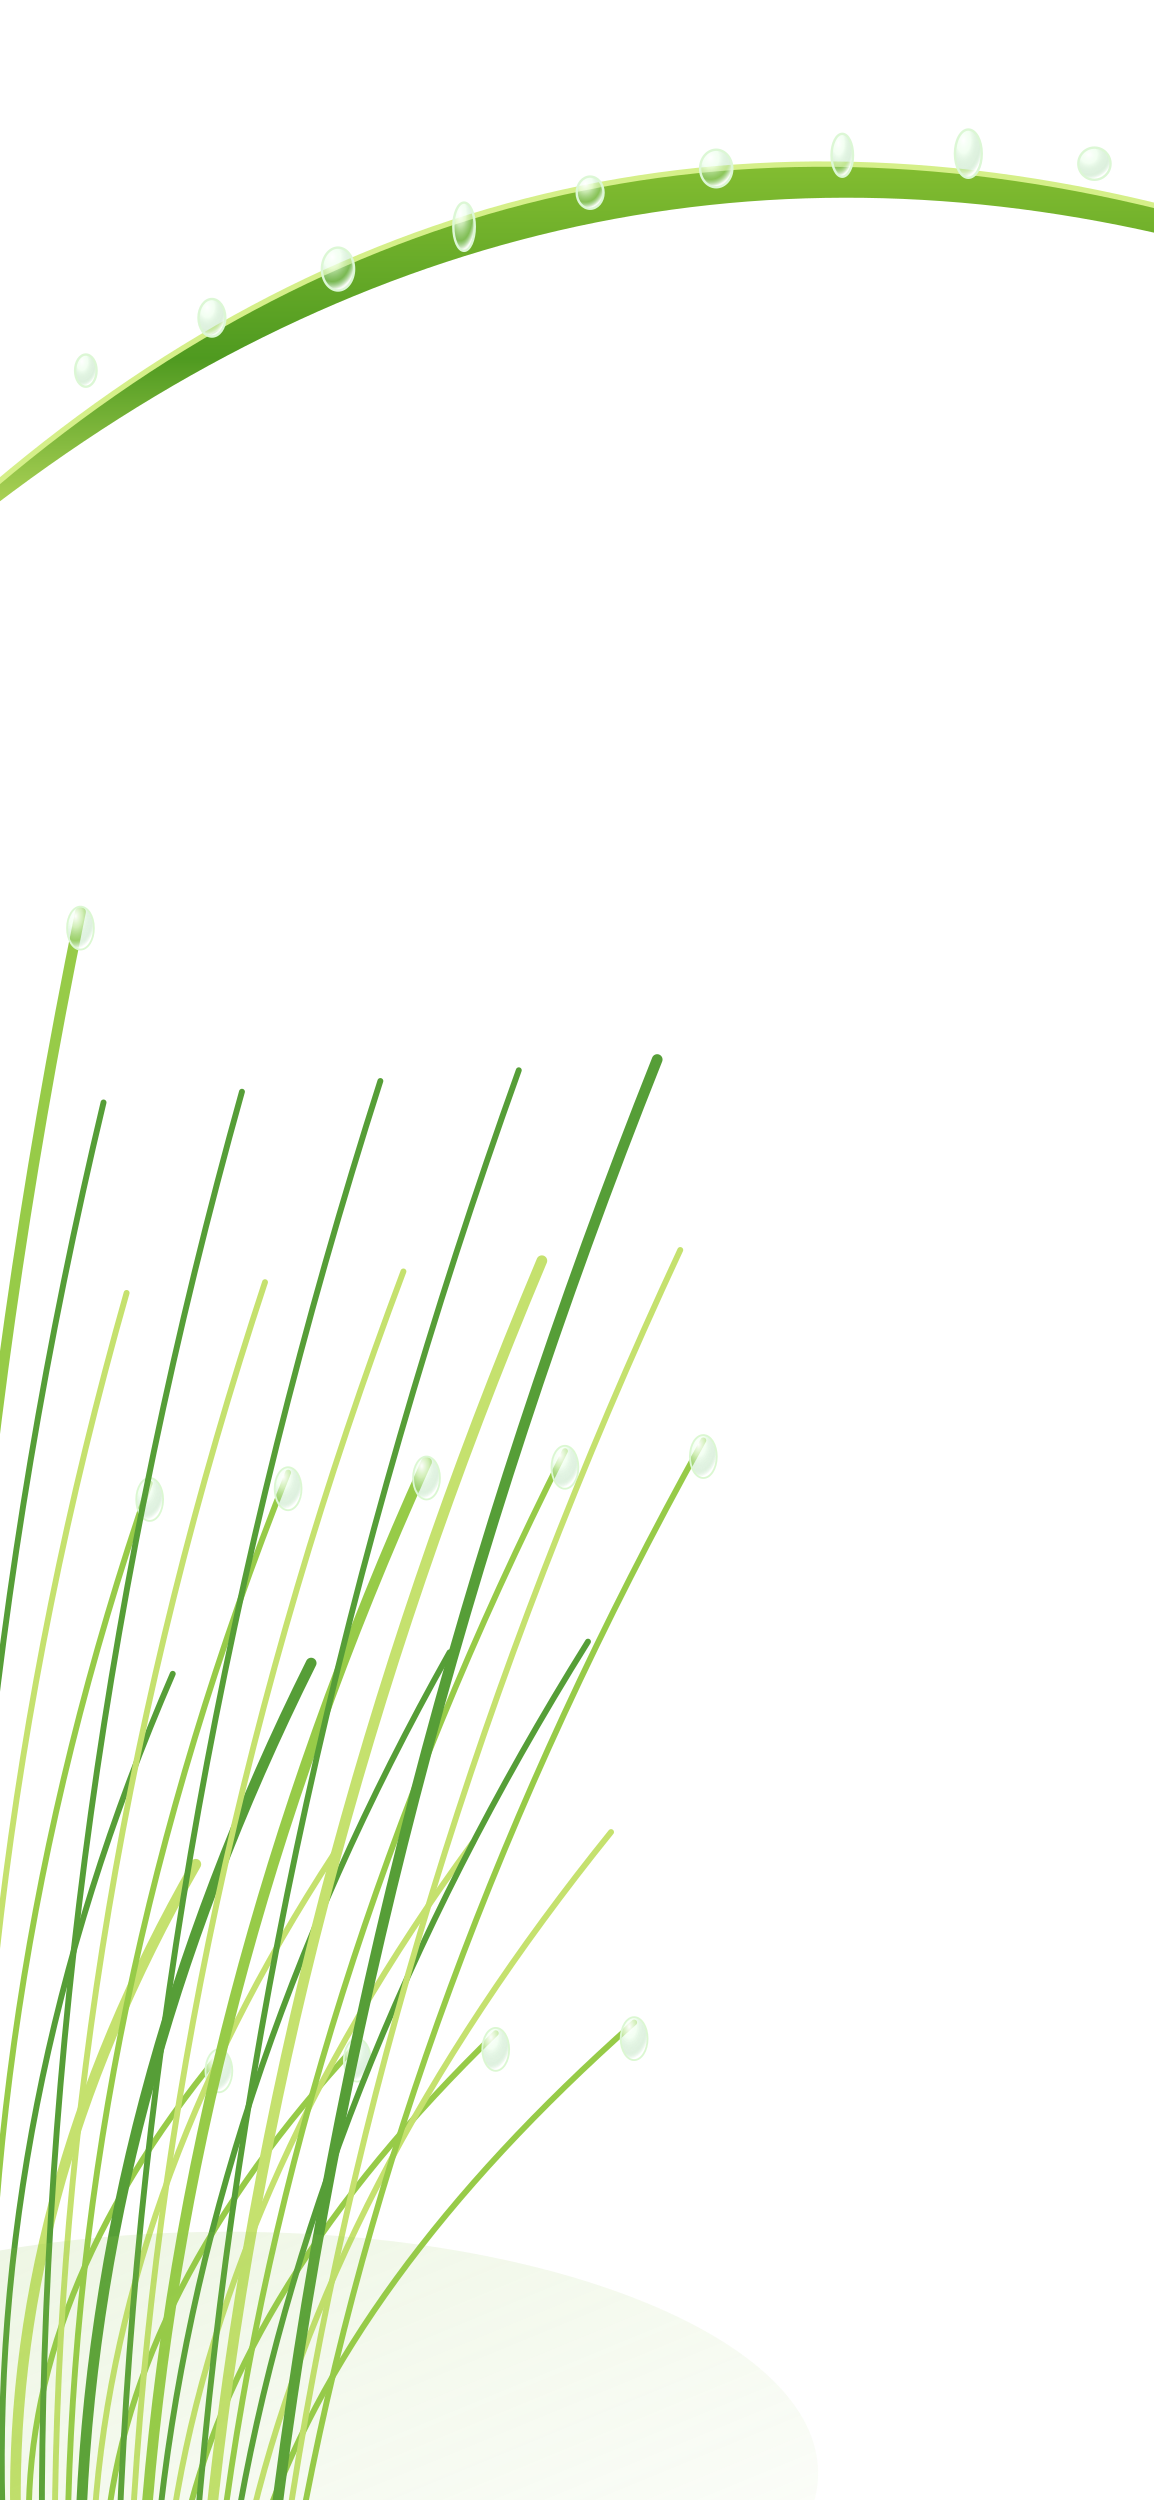
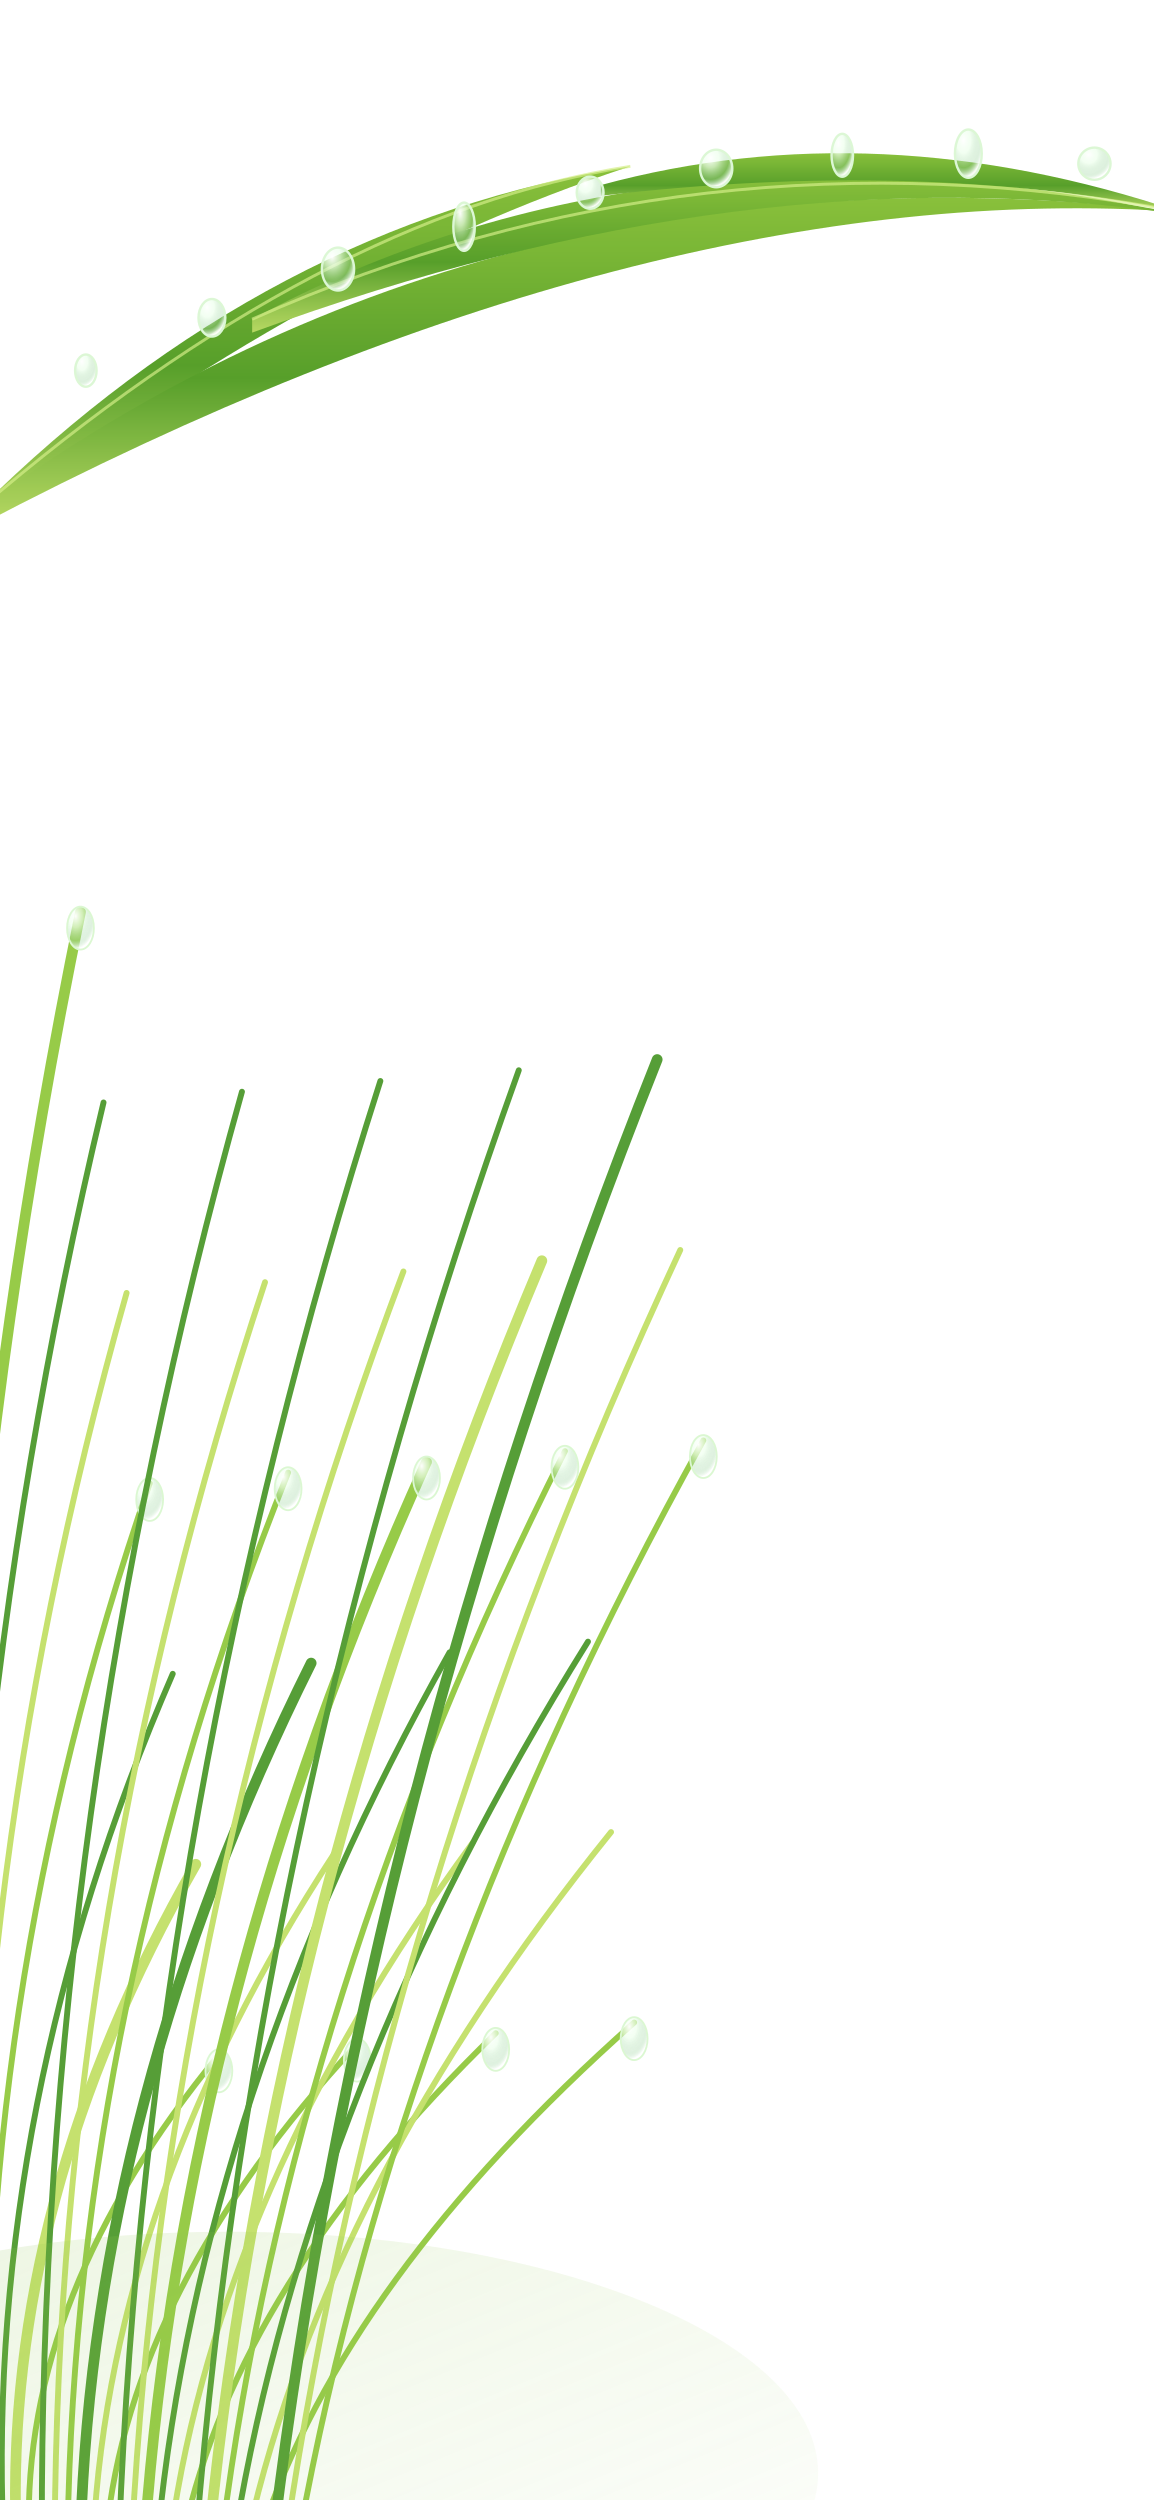
<svg xmlns="http://www.w3.org/2000/svg" width="430" height="932" viewBox="0 0 430 932">
  <defs>
    <linearGradient id="blade" x1="0" y1="0" x2="0" y2="1">
      <stop stop-color="#83bd31" />
      <stop offset=".55" stop-color="#4f9a20" />
      <stop offset="1" stop-color="#b4d75b" />
    </linearGradient>
    <radialGradient id="dew" cx=".32" cy=".22" r=".76">
      <stop stop-color="#fff" stop-opacity=".98" />
      <stop offset=".35" stop-color="#ecffeb" stop-opacity=".67" />
      <stop offset=".75" stop-color="#a2d7a4" stop-opacity=".35" />
      <stop offset="1" stop-color="#fff" stop-opacity=".95" />
    </radialGradient>
    <linearGradient id="mist" x1="0" x2="1" y1="0" y2="1">
      <stop stop-color="#90c64e" stop-opacity=".18" />
      <stop offset="1" stop-color="#90c64e" stop-opacity="0" />
    </linearGradient>
  </defs>
-   <path d="M-8 186 Q190 14 440 79 L440 89 Q200 31 -8 193 Z" fill="url(#blade)" />
-   <path d="M-8 186 Q190 14 440 79" fill="none" stroke="#d5ef89" stroke-width="2" />
+   <g fill="url(#blade)" opacity=".95">
+     <path d="M-8 190 Q100 83 235 62 Q116 101 -8 197 Z" />
+     <path d="M-8 190 Q184 49 440 79 Q241 65 -8 196 Z" />
+     <path d="M94 119 Q244 38 440 80 Q279 56 94 124 Z" />
+     <path d="M224 69 Q327 41 440 79 Q343 59 224 73 Z" />
+   </g>
+   <g fill="none" stroke="#d5ef89" stroke-width="1.1" opacity=".68">
+     <path d="M-8 190 Q120 80 235 62" />
+     <path d="M94 119 Q260 45 440 79" />
+   </g>
  <ellipse cx="32" cy="138.168" rx="4" ry="6" fill="url(#dew)" stroke="#dcf7d5" stroke-width=".9" />
  <ellipse cx="79" cy="118.469" rx="5" ry="7" fill="url(#dew)" stroke="#dcf7d5" stroke-width=".9" />
  <ellipse cx="126" cy="100.308" rx="6" ry="8" fill="url(#dew)" stroke="#dcf7d5" stroke-width=".9" />
  <ellipse cx="173" cy="84.519" rx="4" ry="9" fill="url(#dew)" stroke="#dcf7d5" stroke-width=".9" />
  <ellipse cx="220" cy="71.826" rx="5" ry="6" fill="url(#dew)" stroke="#dcf7d5" stroke-width=".9" />
  <ellipse cx="267" cy="62.812" rx="6" ry="7" fill="url(#dew)" stroke="#dcf7d5" stroke-width=".9" />
  <ellipse cx="314" cy="57.89" rx="4" ry="8" fill="url(#dew)" stroke="#dcf7d5" stroke-width=".9" />
  <ellipse cx="361" cy="57.286" rx="5" ry="9" fill="url(#dew)" stroke="#dcf7d5" stroke-width=".9" />
  <ellipse cx="408" cy="61.028" rx="6" ry="6" fill="url(#dew)" stroke="#dcf7d5" stroke-width=".9" />
  <g opacity=".94">
    <path d="M-18.0 945 Q-32 642.5 30.0 340" stroke="#90c83d" stroke-width="4" fill="none" stroke-linecap="round" />
    <ellipse cx="30" cy="346" rx="5" ry="8" fill="url(#dew)" stroke="#d9f7cf" stroke-width=".7" />
    <path d="M-13.2 945 Q-25.3 678 38.6 411" stroke="#4b982a" stroke-width="2.2" fill="none" stroke-linecap="round" />
    <path d="M-8.4 945 Q-18.6 713.5 47.2 482" stroke="#c1df65" stroke-width="2.2" fill="none" stroke-linecap="round" />
    <path d="M-3.6 945 Q-11.9 749 55.8 553" stroke="#90c83d" stroke-width="2.2" fill="none" stroke-linecap="round" />
    <ellipse cx="55.8" cy="559" rx="5" ry="8" fill="url(#dew)" stroke="#d9f7cf" stroke-width=".7" />
    <path d="M1.2 945 Q-5.2 784.5 64.4 624" stroke="#4b982a" stroke-width="2.2" fill="none" stroke-linecap="round" />
    <path d="M6.0 945 Q1.5 820 73.0 695" stroke="#c1df65" stroke-width="4" fill="none" stroke-linecap="round" />
    <path d="M10.8 945 Q8.2 855.5 81.6 766" stroke="#90c83d" stroke-width="2.2" fill="none" stroke-linecap="round" />
    <ellipse cx="81.6" cy="772" rx="5" ry="8" fill="url(#dew)" stroke="#d9f7cf" stroke-width=".7" />
    <path d="M15.6 945 Q14.9 676 90.2 407" stroke="#4b982a" stroke-width="2.2" fill="none" stroke-linecap="round" />
    <path d="M20.4 945 Q21.6 711.5 98.8 478" stroke="#c1df65" stroke-width="2.2" fill="none" stroke-linecap="round" />
    <path d="M25.2 945 Q28.3 747 107.4 549" stroke="#90c83d" stroke-width="2.2" fill="none" stroke-linecap="round" />
    <ellipse cx="107.4" cy="555" rx="5" ry="8" fill="url(#dew)" stroke="#d9f7cf" stroke-width=".7" />
    <path d="M30.0 945 Q35 782.5 116.0 620" stroke="#4b982a" stroke-width="4" fill="none" stroke-linecap="round" />
    <path d="M34.8 945 Q41.7 818 124.6 691" stroke="#c1df65" stroke-width="2.2" fill="none" stroke-linecap="round" />
    <path d="M39.6 945 Q48.4 853.5 133.2 762" stroke="#90c83d" stroke-width="2.2" fill="none" stroke-linecap="round" />
    <ellipse cx="133.2" cy="768" rx="5" ry="8" fill="url(#dew)" stroke="#d9f7cf" stroke-width=".7" />
    <path d="M44.4 945 Q55.1 674 141.8 403" stroke="#4b982a" stroke-width="2.2" fill="none" stroke-linecap="round" />
    <path d="M49.2 945 Q61.8 709.5 150.4 474" stroke="#c1df65" stroke-width="2.2" fill="none" stroke-linecap="round" />
    <path d="M54.0 945 Q68.5 745 159.0 545" stroke="#90c83d" stroke-width="4" fill="none" stroke-linecap="round" />
    <ellipse cx="159" cy="551" rx="5" ry="8" fill="url(#dew)" stroke="#d9f7cf" stroke-width=".7" />
    <path d="M58.8 945 Q75.2 780.5 167.6 616" stroke="#4b982a" stroke-width="2.2" fill="none" stroke-linecap="round" />
    <path d="M63.6 945 Q81.9 816 176.2 687" stroke="#c1df65" stroke-width="2.2" fill="none" stroke-linecap="round" />
    <path d="M68.4 945 Q88.6 851.5 184.8 758" stroke="#90c83d" stroke-width="2.2" fill="none" stroke-linecap="round" />
    <ellipse cx="184.8" cy="764" rx="5" ry="8" fill="url(#dew)" stroke="#d9f7cf" stroke-width=".7" />
    <path d="M73.2 945 Q95.3 672 193.4 399" stroke="#4b982a" stroke-width="2.2" fill="none" stroke-linecap="round" />
    <path d="M78.0 945 Q102 707.5 202.0 470" stroke="#c1df65" stroke-width="4" fill="none" stroke-linecap="round" />
    <path d="M82.8 945 Q108.7 743 210.6 541" stroke="#90c83d" stroke-width="2.2" fill="none" stroke-linecap="round" />
    <ellipse cx="210.6" cy="547" rx="5" ry="8" fill="url(#dew)" stroke="#d9f7cf" stroke-width=".7" />
    <path d="M87.6 945 Q115.4 778.5 219.2 612" stroke="#4b982a" stroke-width="2.2" fill="none" stroke-linecap="round" />
    <path d="M92.4 945 Q122.1 814 227.8 683" stroke="#c1df65" stroke-width="2.2" fill="none" stroke-linecap="round" />
    <path d="M97.2 945 Q128.8 849.5 236.4 754" stroke="#90c83d" stroke-width="2.2" fill="none" stroke-linecap="round" />
    <ellipse cx="236.4" cy="760" rx="5" ry="8" fill="url(#dew)" stroke="#d9f7cf" stroke-width=".7" />
    <path d="M102.0 945 Q135.5 670 245.0 395" stroke="#4b982a" stroke-width="4" fill="none" stroke-linecap="round" />
    <path d="M106.8 945 Q142.2 705.5 253.6 466" stroke="#c1df65" stroke-width="2.2" fill="none" stroke-linecap="round" />
    <path d="M111.6 945 Q148.9 741 262.2 537" stroke="#90c83d" stroke-width="2.2" fill="none" stroke-linecap="round" />
    <ellipse cx="262.2" cy="543" rx="5" ry="8" fill="url(#dew)" stroke="#d9f7cf" stroke-width=".7" />
  </g>
  <ellipse cx="85" cy="922" rx="220" ry="90" fill="url(#mist)" />
</svg>
